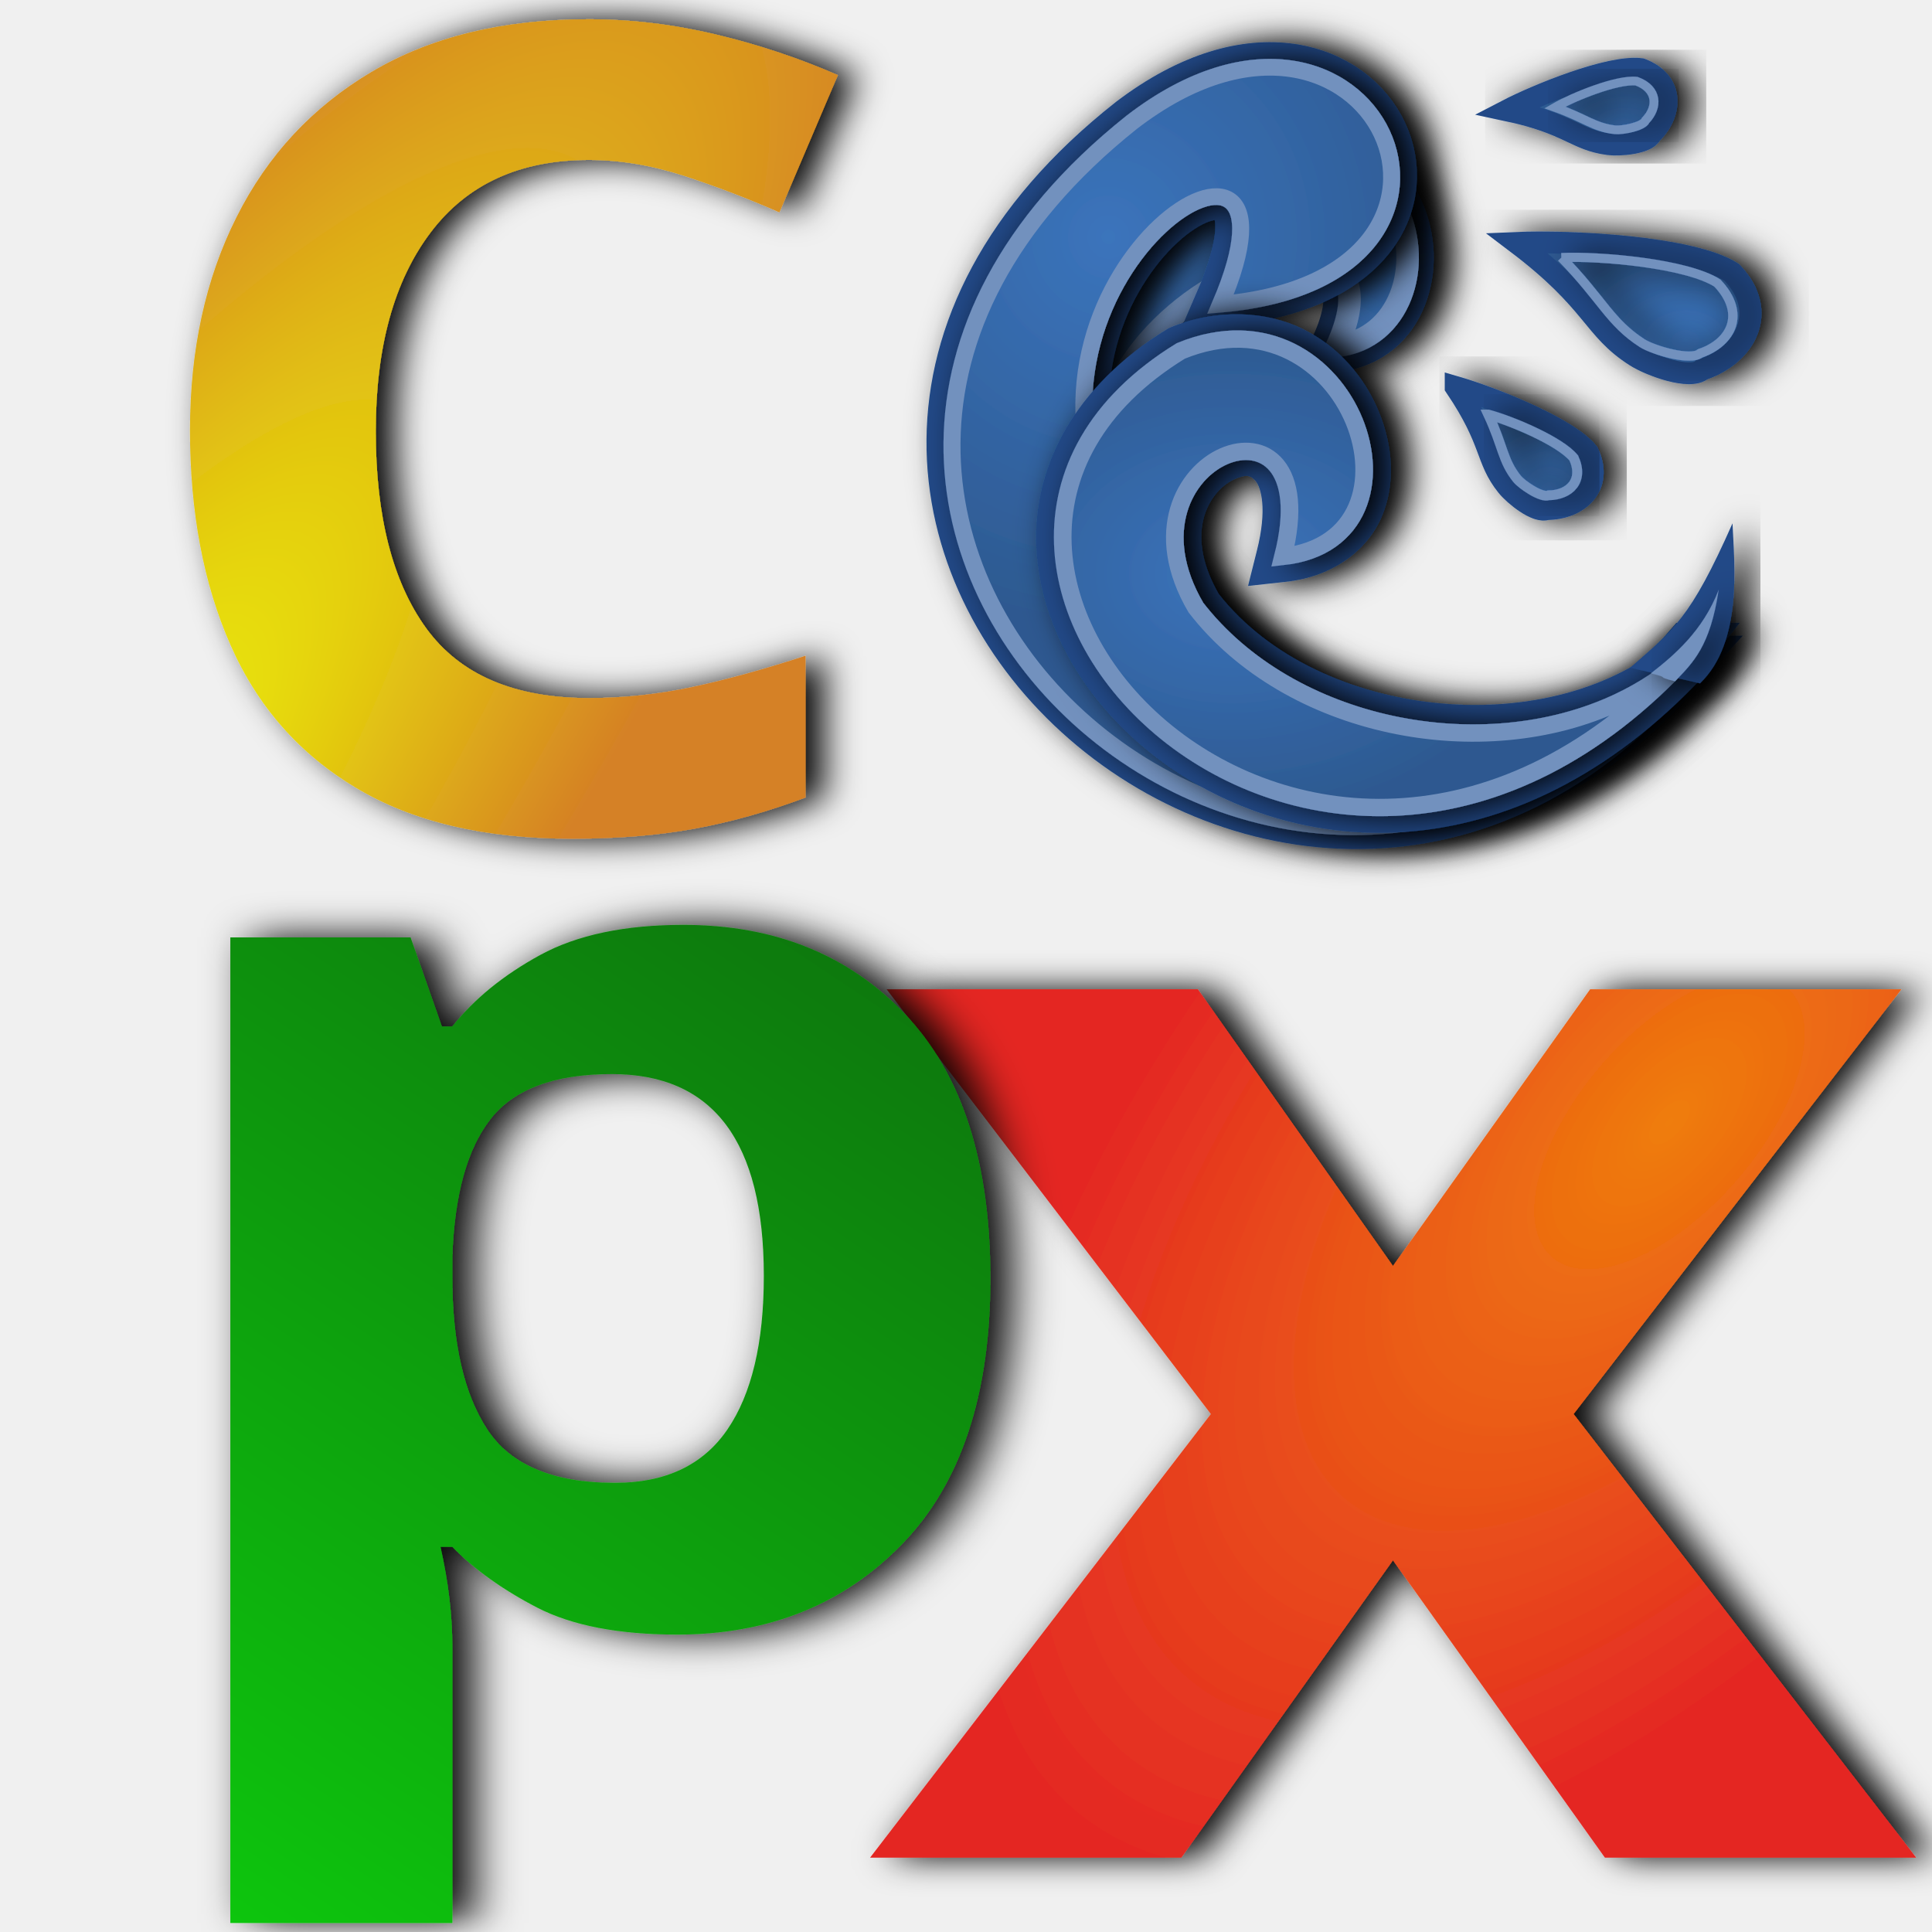
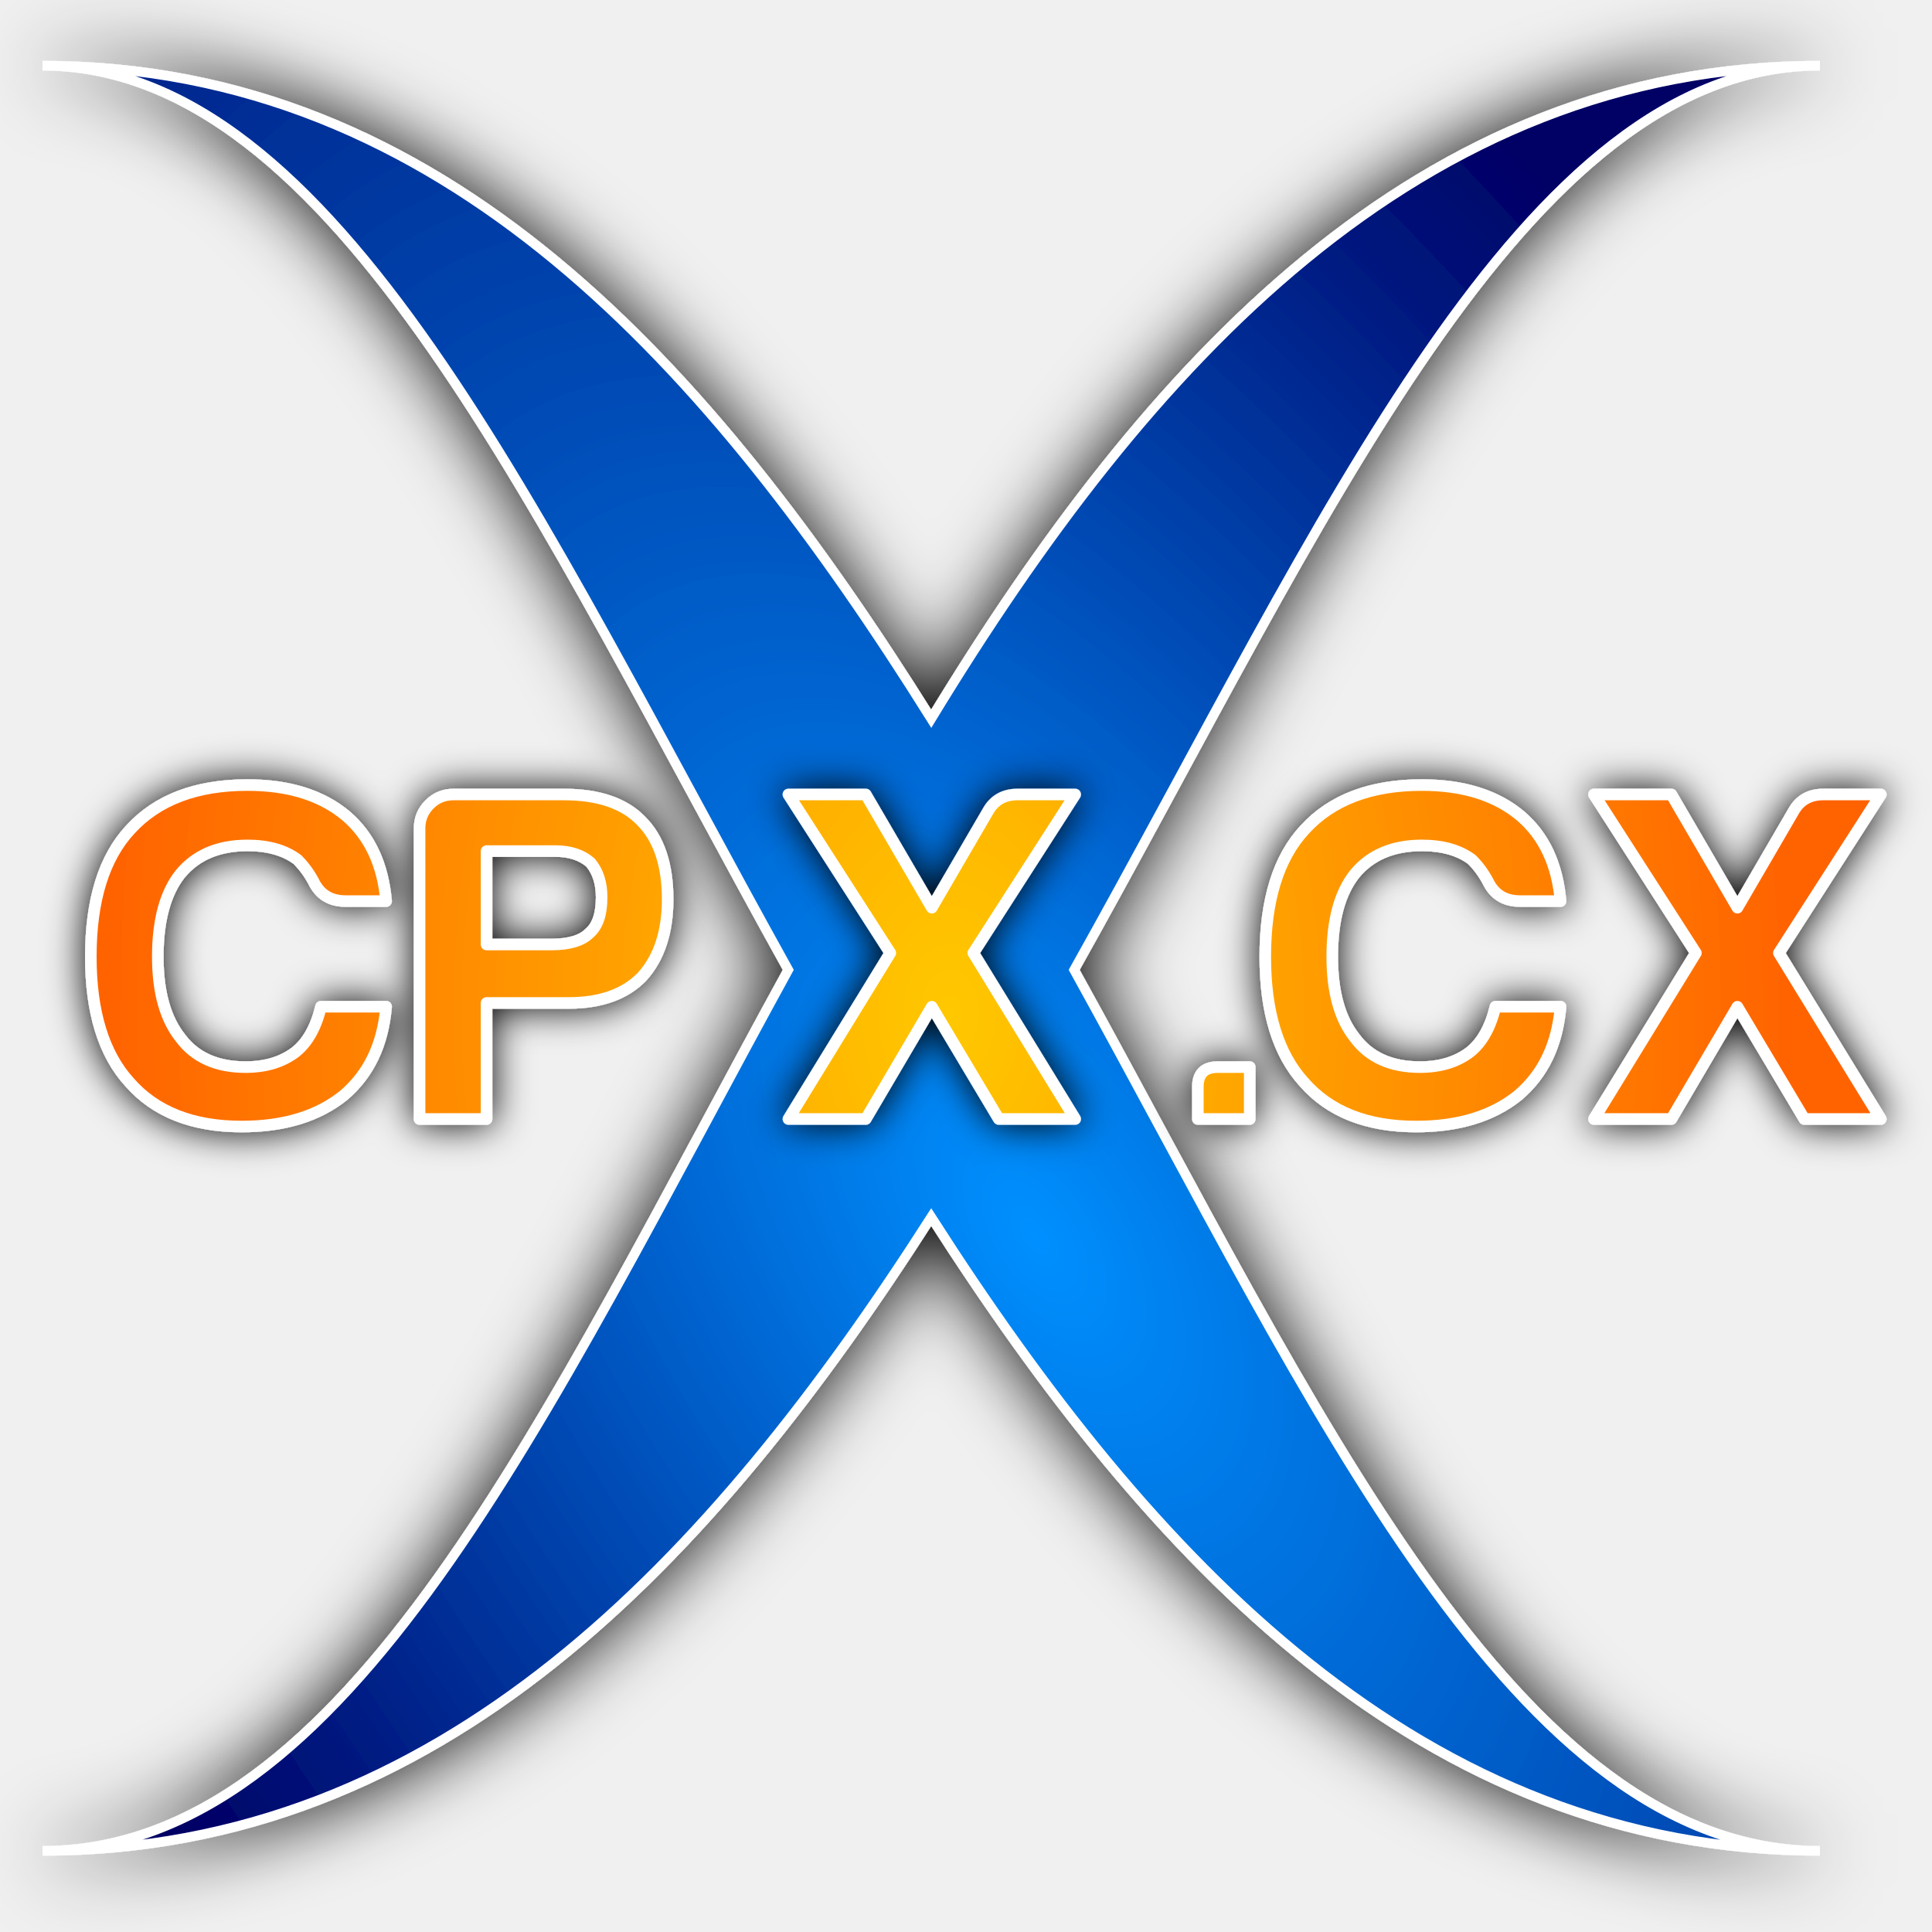
- <svg xmlns="http://www.w3.org/2000/svg" xmlns:xlink="http://www.w3.org/1999/xlink" width="100%" height="100%" id="svg2108" version="1.1" viewBox="0 0 48 48">
-   <defs id="defs3">
-     <linearGradient id="linearGradient3064">
-       <stop style="stop-color:#07e90a;stop-opacity:1;" offset="0" id="stop3066" />
-       <stop style="stop-color:#0a730a;stop-opacity:1;" offset="1" id="stop3068" />
-     </linearGradient>
-     <linearGradient id="linearGradient4156">
-       <stop style="stop-color:#eeff00;stop-opacity:1;" offset="0" id="stop4158" />
-       <stop style="stop-color:#d58125;stop-opacity:1;" offset="1" id="stop4160" />
-     </linearGradient>
-     <linearGradient id="linearGradient4148">
-       <stop style="stop-color:#ef7d0d;stop-opacity:1;" offset="0" id="stop4150" />
-       <stop style="stop-color:#e42824;stop-opacity:1;" offset="1" id="stop4152" />
-     </linearGradient>
-     <linearGradient id="linearGradient4076">
-       <stop style="stop-color:#008b0e;stop-opacity:1;" offset="0" id="stop4078" />
-       <stop style="stop-color:#7fff2a;stop-opacity:1" offset="1" id="stop4080" />
-     </linearGradient>
-     <linearGradient id="linearGradient4163">
-       <stop style="stop-color:#3b74bc;stop-opacity:1;" offset="0" id="stop4165" />
-       <stop style="stop-color:#2d5990;stop-opacity:1;" offset="1" id="stop4167" />
-     </linearGradient>
-     <linearGradient id="linearGradient3816">
-       <stop style="stop-color:#000000;stop-opacity:1;" offset="0" id="stop3818" />
-       <stop style="stop-color:#000000;stop-opacity:0;" offset="1" id="stop3820" />
-     </linearGradient>
-     <radialGradient xlink:href="#linearGradient4163" id="radialGradient4609" cx="9.909" cy="12.58" fx="9.909" fy="12.58" r="21.574" gradientTransform="matrix(0.985841,0,0,1.019234,0.665112,-1.651598)" gradientUnits="userSpaceOnUse" />
-     <radialGradient xlink:href="#linearGradient4163" id="radialGradient5502" cx="20.065" cy="25.527" fx="20.065" fy="25.527" r="19.537" gradientTransform="matrix(1.000715,0,0,0.998501,-0.01616818,-0.829655)" gradientUnits="userSpaceOnUse" />
-     <radialGradient xlink:href="#linearGradient4163" id="radialGradient5512" cx="17.412" cy="31.623" fx="17.412" fy="31.623" r="18.098" gradientTransform="matrix(1.000715,0,0,0.769091,-0.01616818,6.24956)" gradientUnits="userSpaceOnUse" />
-     <radialGradient xlink:href="#linearGradient4163" id="radialGradient9957" gradientUnits="userSpaceOnUse" gradientTransform="matrix(0.985461,0,0,1.030901,0.673498,-1.680459)" cx="9.909" cy="12.58" fx="9.909" fy="12.58" r="21.574" />
-     <radialGradient xlink:href="#linearGradient4163" id="radialGradient15301" cx="42.458" cy="18.235" fx="42.458" fy="18.235" r="7.218" gradientTransform="matrix(0.999863,-0.01652379,0.01224563,0.74099,0.312835,4.395924)" gradientUnits="userSpaceOnUse" />
-     <radialGradient xlink:href="#linearGradient4163" id="radialGradient15303" cx="39.021" cy="5.413" fx="39.021" fy="5.413" r="5.118" gradientTransform="matrix(1,0,0,0.547086,0.530325,1.8236)" gradientUnits="userSpaceOnUse" />
-     <radialGradient xlink:href="#linearGradient4163" id="radialGradient15305" cx="34.78" cy="25.816" fx="34.78" fy="25.816" r="4.484" gradientTransform="matrix(1,0,0,0.923418,0.530325,1.955856)" gradientUnits="userSpaceOnUse" />
-     <radialGradient xlink:href="#linearGradient3816" id="radialGradient18884" gradientUnits="userSpaceOnUse" cx="31.113" cy="19.009" fx="31.113" fy="19.009" r="8.662" />
-     <radialGradient xlink:href="#linearGradient4163" id="radialGradient18888" gradientUnits="userSpaceOnUse" gradientTransform="matrix(1.000715,0,0,0.998501,-0.01616818,-0.829655)" cx="20.065" cy="25.527" fx="20.065" fy="25.527" r="19.537" />
-     <filter id="filter4084" color-interpolation-filters="sRGB" x="-0.1">
-       <feGaussianBlur id="feGaussianBlur4086" stdDeviation="2.879" result="result8" />
-       <feOffset id="feOffset4088" dx="4" dy="4" result="result11" />
-       <feComposite id="feComposite4090" in2="result11" result="result6" in="SourceGraphic" operator="in" />
-       <feFlood id="feFlood4092" result="result10" in="result6" flood-opacity="1" flood-color="rgb(0,0,0)" />
-       <feBlend id="feBlend4094" in2="result10" mode="normal" in="result6" result="result12" />
-       <feComposite id="feComposite4096" in2="SourceGraphic" result="result2" operator="in" />
-     </filter>
-     <radialGradient xlink:href="#linearGradient4148" id="radialGradient4154" cx="39.432" cy="67.49" fx="39.432" fy="67.49" r="25.573" gradientTransform="matrix(-1.233555,1.65981,-0.7217432,-0.696803,136.7844,47.80329)" gradientUnits="userSpaceOnUse" />
-     <radialGradient xlink:href="#linearGradient4156" id="radialGradient4162" cx="-50.22" cy="49.513" fx="-50.22" fy="49.513" r="20.043" gradientTransform="matrix(2.277812,-3.347344,0.8965862,0.6722307,19.77977,-147.8978)" gradientUnits="userSpaceOnUse" />
-     <filter id="filter4164" color-interpolation-filters="sRGB">
-       <feGaussianBlur id="feGaussianBlur4166" stdDeviation="4.108" result="result8" />
-       <feOffset id="feOffset4168" dx="4" dy="4" result="result11" />
-       <feComposite id="feComposite4170" in2="result11" result="result6" in="SourceGraphic" operator="in" />
-       <feFlood id="feFlood4172" result="result10" in="result6" flood-opacity="1" flood-color="rgb(0,0,0)" />
-       <feBlend id="feBlend4174" in2="result10" mode="normal" in="result6" result="result12" />
-       <feComposite id="feComposite4176" in2="SourceGraphic" result="result2" operator="in" />
-     </filter>
-     <filter id="filter4234" width="1.5" height="1.5" x="-.25" y="-.25">
-       <feGaussianBlur id="feGaussianBlur4236" in="SourceAlpha" stdDeviation="1" result="blur" />
-       <feColorMatrix id="feColorMatrix4238" result="bluralpha" type="hueRotate" values="0" />
-       <feOffset id="feOffset4240" in="bluralpha" dx="1" dy="0" result="offsetBlur" />
-       <feMerge id="feMerge4242">
-         <feMergeNode id="feMergeNode4244" in="offsetBlur" />
-         <feMergeNode id="feMergeNode4246" in="SourceGraphic" />
+ <svg xmlns="http://www.w3.org/2000/svg" width="100%" height="100%" version="1.1" viewBox="0 0 500 500">
+   <defs>
+     <radialGradient id="xcolors" cx="271" cy="319" fx="271" fy="317" r="231" gradientTransform="matrix(-1.2,-1.9,1,-0.6,276,1577)" gradientUnits="userSpaceOnUse">
+       <stop style="stop-color:#0090ff;stop-opacity:1;" offset="0" />
+       <stop style="stop-color:#000065;stop-opacity:1;" offset="1" />
+     </radialGradient>
+     <filter id="xshadow" width="1.5" height="1.5" x="-.25" y="-.25">
+       <feGaussianBlur in="SourceAlpha" stdDeviation="10" result="blur" />
+       <feMerge>
+         <feMergeNode in="blur" />
+         <feMergeNode in="SourceGraphic" />
      </feMerge>
    </filter>
-     <linearGradient xlink:href="#linearGradient4076" id="linearGradient4286" x1="-41.557" y1="110.458" x2="-23.438" y2="78.462" gradientUnits="userSpaceOnUse" />
-     <linearGradient xlink:href="#linearGradient4076" id="linearGradient4292" gradientUnits="userSpaceOnUse" x1="-41.557" y1="110.458" x2="-23.438" y2="78.462" />
-     <linearGradient xlink:href="#linearGradient3064" id="linearGradient3070" x1="-0.448" y1="51.923" x2="19.049" y2="24.587" gradientUnits="userSpaceOnUse" />
-     <linearGradient xlink:href="#linearGradient3064" id="linearGradient3082" x1="67.508" y1="187.381" x2="279.552" y2="-79.57" gradientUnits="userSpaceOnUse" />
-     <filter y="-.25" x="-.25" height="1.5" width="1.5" id="filter3084">
-       <feGaussianBlur result="blur" stdDeviation="3.957" in="SourceAlpha" id="feGaussianBlur3086" />
-       <feColorMatrix values="0" type="hueRotate" result="bluralpha" id="feColorMatrix3088" />
-       <feOffset result="offsetBlur" dy="0" dx="3.586" in="bluralpha" id="feOffset3090" />
-       <feMerge id="feMerge3092">
-         <feMergeNode in="offsetBlur" id="feMergeNode3094" />
-         <feMergeNode in="SourceGraphic" id="feMergeNode3096" />
+     <radialGradient id="textgradient" gradientUnits="userSpaceOnUse" gradientTransform="matrix(0,-1.4,0.93,0,-1072,353)" cx="62" cy="1446" fx="62" fy="1446" r="232">
+       <stop style="stop-color:#ffc800;stop-opacity:1;" offset="0" />
+       <stop style="stop-color:#ff6400;stop-opacity:1;" offset="1" />
+     </radialGradient>
+     <filter id="lettersshadow" width="1.5" height="1.5" x="-.25" y="-.25">
+       <feGaussianBlur in="SourceAlpha" stdDeviation="5" result="blur" />
+       <feMerge>
+         <feMergeNode in="blur" />
+         <feMergeNode in="SourceGraphic" />
      </feMerge>
    </filter>
  </defs>
-   <g id="layer1" style="display:inline">
-     <path id="path9959" d="M 42.946,35.623 C 23.629,59.383 -11.68,28.464 14.398,8.656 28.219,0.752 30.528,16.658 23.335,17.542 28.621,5.786 2.071,16.426 12.322,31.067 c 7.257,11.491 21.959,14.312 30.625,4.556 z" style="fill:url(#radialGradient5502);fill-opacity:1;fill-rule:evenodd;stroke:#204a87;stroke-width:2.95;stroke-linecap:butt;stroke-linejoin:miter;stroke-miterlimit:4;stroke-opacity:1;stroke-dasharray:none;filter:url(#filter4234)" transform="matrix(0.4402598,0,0,0.4333012,22.94567,0.9972492)" />
-     <path style="fill:url(#radialGradient18888);fill-opacity:1;fill-rule:evenodd;stroke:#7291be;stroke-width:1.273;stroke-linecap:butt;stroke-linejoin:miter;stroke-miterlimit:4;stroke-opacity:1;stroke-dasharray:none;filter:url(#filter4234)" d="M 42.946,35.623 C 23.629,59.383 -11.68,28.464 14.398,8.656 28.219,0.752 30.528,16.658 23.335,17.542 28.621,5.786 2.071,16.426 12.322,31.067 c 7.257,11.491 21.959,14.312 30.625,4.556 z" id="path2829" transform="matrix(0.4402598,0,0,0.4333012,22.94567,0.9972492)" />
-     <path style="fill:url(#radialGradient4609);fill-opacity:1;fill-rule:evenodd;stroke:#204a87;stroke-width:2.861;stroke-linecap:butt;stroke-linejoin:miter;stroke-miterlimit:4;stroke-opacity:1;stroke-dasharray:none;filter:url(#filter4234)" d="M 43.148,34.842 C 21.957,62.31 -16.87,27.568 11.738,4.669 25.33,-5.854 34.143,13.47 16.755,14.981 22.553,1.39 4.005,12.803 10.398,26.866 c 7.961,13.284 23.243,19.255 32.749,7.976 z" id="path7300" transform="matrix(0.4402598,0,0,0.4333012,22.94567,0.9972492)" />
-     <path id="path2827" d="M 43.139,34.804 C 21.957,62.586 -16.855,27.874 11.742,4.713 25.329,-5.931 34.139,13.615 16.757,15.142 22.553,1.396 4.012,12.939 10.403,27.163 c 7.958,13.436 23.234,19.048 32.737,7.641 z" style="fill:url(#radialGradient9957);fill-opacity:1;fill-rule:evenodd;stroke:#7291be;stroke-width:0.959;stroke-linecap:butt;stroke-linejoin:miter;stroke-miterlimit:4;stroke-opacity:1;stroke-dasharray:none;filter:url(#filter4234)" transform="matrix(0.4402598,0,0,0.4333012,22.94567,0.9972492)" />
-     <path style="fill:#204a87;fill-opacity:1;fill-rule:evenodd;stroke:none;filter:url(#filter4234)" d="m 17.903,15.719 c -1.266,-0.031 -2.598,0.184 -3.972,0.755 l -0.125,0.06 -0.094,0.06 c -5.217,3.257 -7.511,7.865 -7.349,12.348 0.162,4.483 2.614,8.775 6.38,11.865 3.766,3.089 8.892,4.995 14.479,4.589 5.55,-0.403 11.49,-3.14 16.856,-8.997 0.005,-0.006 0.026,0.006 0.031,0 0.031,-0.034 -1.012,-0.116 -1.053,-0.572 -0.053,-0.59 0.916,-0.914 0.274,-0.922 -0.823,-0.011 -1.003,-0.709 -1.035,-0.68 -6.677,6.111 -20.002,4.841 -25.643,-2.476 -2.093,-3.72 -0.364,-6.017 0.907,-6.581 0.641,-0.285 0.901,-0.233 1.188,0.121 0.287,0.354 0.664,1.574 0.063,3.985 l -0.5,2.023 2.158,-0.242 c 2.646,-0.298 4.571,-1.812 5.379,-3.713 0.807,-1.902 0.634,-4.089 -0.156,-6.038 -0.791,-1.949 -2.226,-3.709 -4.284,-4.74 -1.029,-0.516 -2.237,-0.814 -3.503,-0.845 z m -0.063,2.868 c 0.807,0.019 1.508,0.218 2.158,0.543 1.299,0.651 2.352,1.89 2.908,3.261 0.556,1.371 0.591,2.811 0.156,3.834 -0.228,0.536 -0.561,0.993 -1.063,1.328 0.091,-1.64 -0.111,-3.064 -0.907,-4.045 -1.169,-1.441 -3.242,-1.651 -4.785,-0.966 -3.086,1.37 -5.068,5.807 -2.252,10.687 l 0.031,0.091 0.063,0.06 c 4.172,5.483 11.403,8.234 18.263,7.789 -1.84,0.718 -3.661,1.201 -5.41,1.328 -4.747,0.345 -9.114,-1.263 -12.321,-3.895 -3.207,-2.631 -5.19,-6.241 -5.316,-9.751 -0.125,-3.473 1.454,-6.926 5.848,-9.721 0.976,-0.392 1.849,-0.562 2.627,-0.543 z" id="path5522" transform="matrix(0.4402598,0,0,0.4333012,22.94567,0.9972492)" />
-     <path id="path2831" d="M 43.063,35.348 C 22.318,58.188 -4.922,29.953 14.519,17.819 24.094,13.84 29.104,28.612 20.284,29.607 22.921,19.043 10.369,23.875 15.366,32.533 c 5.266,6.922 16.135,9.118 23.856,5.419 1.402,-0.671 2.699,-1.537 3.841,-2.604 z" style="fill:url(#radialGradient5512);fill-opacity:1;fill-rule:evenodd;stroke:#7291be;stroke-width:0.995;stroke-linecap:square;stroke-linejoin:miter;stroke-miterlimit:4;stroke-opacity:1;stroke-dasharray:none;filter:url(#filter4234)" transform="matrix(0.4402598,0,0,0.4333012,22.94567,0.9972492)" />
-     <path style="fill:url(#radialGradient15303);fill-opacity:1;fill-rule:evenodd;stroke:#204a87;stroke-width:1.25;stroke-linecap:butt;stroke-linejoin:miter;stroke-miterlimit:4;stroke-opacity:1;stroke-dasharray:none;filter:url(#filter4234)" d="m 32.937,4.027 c 3.535,0.764 3.844,1.69 5.718,1.938 0.626,0.083 2.166,-0.046 2.395,-0.585 C 42.231,4.23 42.37,2.393 40.485,1.659 38.73,1.428 34.61,3.144 32.937,4.027 z" id="path12626" transform="matrix(0.4402598,0,0,0.4333012,22.94567,0.9972492)" />
-     <path id="path13523" d="m 33.478,11.624 c 4.439,3.411 4.258,4.912 6.715,6.5 0.821,0.531 3.061,1.371 3.738,0.769 2.413,-0.827 3.825,-3.304 1.674,-5.58 -2.301,-1.487 -9.201,-1.817 -12.127,-1.689 z" style="fill:url(#radialGradient15301);fill-opacity:1;fill-rule:evenodd;stroke:#204a87;stroke-width:1.25;stroke-linecap:butt;stroke-linejoin:miter;stroke-miterlimit:4;stroke-opacity:1;stroke-dasharray:none;filter:url(#filter4234)" transform="matrix(0.4402598,0,0,0.4333012,22.94567,0.9972492)" />
-     <path style="fill:url(#radialGradient15305);fill-opacity:1;fill-rule:evenodd;stroke:#204a87;stroke-width:1.25;stroke-linecap:butt;stroke-linejoin:miter;stroke-miterlimit:4;stroke-opacity:1;stroke-dasharray:none;filter:url(#filter4234)" d="m 30.037,19.892 c 2.111,3.18 1.663,4.109 2.898,5.675 0.413,0.524 1.672,1.56 2.242,1.321 1.739,-0.001 3.197,-1.288 2.311,-3.231 -1.156,-1.467 -5.536,-3.202 -7.451,-3.766 z" id="path13527" transform="matrix(0.4402598,0,0,0.4333012,22.94567,0.9972492)" />
-     <path style="fill:none;stroke:#7291be;stroke-width:0.526;stroke-linecap:butt;stroke-linejoin:miter;stroke-miterlimit:4;stroke-opacity:1;stroke-dasharray:none;filter:url(#filter4234)" d="m 35.995,12.465 c 2.301,2.392 2.723,3.713 4.562,4.913 0.615,0.401 2.756,1.036 3.263,0.581 1.807,-0.625 2.585,-2.311 0.974,-4.031 -1.723,-1.124 -6.61,-1.559 -8.8,-1.463 z" id="path15307" transform="matrix(0.4402598,0,0,0.4333012,22.94567,0.9972492)" />
-     <path id="path16196" d="m 35.628,3.856 c 1.692,0.606 2.217,1.156 3.397,1.286 0.394,0.044 1.583,-0.184 1.718,-0.538 0.721,-0.769 0.687,-1.805 -0.508,-2.252 -1.105,-0.122 -3.572,0.901 -4.607,1.504 z" style="fill:none;stroke:#7291be;stroke-width:0.5;stroke-linecap:butt;stroke-linejoin:miter;stroke-miterlimit:4;stroke-opacity:1;stroke-dasharray:none;filter:url(#filter4234)" transform="matrix(0.4402598,0,0,0.4333012,22.94567,0.9972492)" />
-     <path style="fill:none;stroke:#7291be;stroke-width:0.558;stroke-linecap:butt;stroke-linejoin:miter;stroke-miterlimit:4;stroke-opacity:1;stroke-dasharray:none;filter:url(#filter4234)" d="m 31.867,21.466 c 0.836,1.809 0.802,2.648 1.622,3.685 0.274,0.347 1.39,1.116 1.783,0.95 1.188,-0.019 2.001,-0.842 1.426,-2.134 -0.768,-0.971 -3.531,-2.143 -4.83,-2.501 z" id="path17083" transform="matrix(0.4402598,0,0,0.4333012,22.94567,0.9972492)" />
-     <path id="path18879" d="m 39.878,35.984 c 2.46,-2.203 3.377,-2.782 5.773,-8.28 0.091,2.301 0.598,6.793 -1.834,9.178 -1.216,-0.303 -2.723,-0.596 -3.938,-0.898 z" style="fill:#204a87;fill-opacity:1;fill-rule:evenodd;stroke:none;filter:url(#filter4234)" transform="matrix(0.4402598,0,0,0.4333012,22.94567,0.9972492)" />
-     <path style="fill:#7291be;fill-opacity:1;fill-rule:evenodd;stroke:none;filter:url(#filter4234)" d="m 41.044,36.306 c 1.303,-1.026 2.932,-2.415 3.829,-4.799 -0.482,3.264 -1.47,4.197 -2.464,5.254 -1.216,-0.303 -0.149,-0.152 -1.365,-0.455 z" id="path18881" transform="matrix(0.4402598,0,0,0.4333012,22.94567,0.9972492)" />
-     <text xml:space="preserve" style="font-size:65.573px;font-style:normal;font-variant:normal;font-weight:bold;font-stretch:normal;line-height:125%;letter-spacing:0px;word-spacing:0px;fill:url(#radialGradient4162);fill-opacity:1;stroke:none;filter:url(#filter4234);font-family:Harabara;-inkscape-font-specification:Harabara Bold" x="-44.205" y="46.258" id="text3013" transform="matrix(0.451062,0,0,0.4229244,22.94567,0.9972492)">
-       <tspan id="tspan3015" x="-44.205" y="46.258" style="fill:url(#radialGradient4162);fill-opacity:1">C</tspan>
-     </text>
-     <text xml:space="preserve" style="font-size:97.348px;font-style:normal;font-variant:normal;font-weight:bold;font-stretch:normal;line-height:125%;letter-spacing:0px;word-spacing:0px;fill:url(#radialGradient4154);fill-opacity:1;stroke:none;filter:url(#filter4234);font-family:Harabara;-inkscape-font-specification:Harabara Bold" x="-3.312" y="111.259" id="text3029" transform="matrix(0.4700193,0,0,0.4058665,22.94567,0.9972492)">
-       <tspan id="tspan3031" x="-3.312" y="111.259" style="fill:url(#radialGradient4154);fill-opacity:1">x</tspan>
-     </text>
-     <text xml:space="preserve" style="font-size:255.922px;font-style:normal;font-variant:normal;font-weight:bold;font-stretch:normal;line-height:125%;letter-spacing:0px;word-spacing:0px;fill:url(#linearGradient3082);fill-opacity:1;stroke:none;filter:url(#filter3084);font-family:Harabara;-inkscape-font-specification:Harabara Bold" x="133.285" y="61.732" id="text3072" transform="matrix(0.1446852,0,0,0.121722,-16.45102,32.78454)">
-       <tspan id="tspan3074" x="133.285" y="61.732" style="fill:url(#linearGradient3082);fill-opacity:1">p</tspan>
-     </text>
+   <g id="mainlayer" transform="translate(0,-552)">
+     <path style="fill:url(#xcolors);fill-opacity:1;stroke:#ffffff;stroke-width:2.5;stroke-linecap:butt;stroke-linejoin:miter;stroke-miterlimit:4;stroke-opacity:1;stroke-dasharray:none;filter:url(#xshadow)" d="m 11,569 c 76,0 128,117 193,234 C 141,918 90,1031 11,1031 c 103,0 173,-75 230,-164 57,89 127,164 230,164 -79,0 -130,-114 -193,-228 65,-116 116,-234 193,-234 -104,0 -174,77 -230,169 -57,-91 -126,-169 -230,-169 z" id="xshape" />
+     <g transform="translate(-27,548)" style="fill:url(#textgradient);fill-opacity:1;stroke:#ffffff;stroke-width:3;stroke-linecap:round;stroke-linejoin:round;stroke-miterlimit:0;stroke-opacity:1;stroke-dasharray:none;filter:url(#lettersshadow)" id="flowRoot3820" mask="none">
+       <path d="m 126.92,264.544 c -0.814,9.766 -4.476,17.415 -10.986,22.949 -6.673,5.371 -15.462,8.057 -26.367,8.057 -12.695,0 -22.38,-3.825 -29.053,-11.475 -6.673,-7.324 -10.01,-18.148 -10.01,-32.471 2e-6,-14.648 3.418,-25.635 10.254,-32.959 6.999,-7.65 17.09,-11.475 30.273,-11.475 10.742,0 19.287,2.686 25.635,8.057 6.022,5.208 9.44,12.533 10.254,21.973 l -10.498,0 c -3.906,6e-5 -6.673,-1.709 -8.301,-5.127 l 0,0 c -1.139,-2.116 -2.523,-3.988 -4.15,-5.615 -3.255,-2.441 -7.568,-3.662 -12.939,-3.662 -7.487,7e-5 -13.265,2.441 -17.334,7.324 -3.906,4.883 -5.859,12.044 -5.859,21.484 -1.6e-5,9.115 1.953,16.113 5.859,20.996 3.743,5.046 9.359,7.568 16.846,7.568 5.208,10e-6 9.521,-1.302 12.939,-3.906 3.092,-2.441 5.29,-6.348 6.592,-11.719 z" style="fill:url(#textgradient);stroke:#ffffff;stroke-width:3;stroke-linecap:round;stroke-linejoin:round;stroke-miterlimit:0;stroke-opacity:1;stroke-dasharray:none" id="letter1" />
+       <path d="m 152.916,263.568 0,30.029 -17.334,0 0,-75.195 c 0,-2.441 0.854,-4.517 2.563,-6.226 1.709,-1.709 3.784,-2.563 6.226,-2.563 l 28.564,0 c 8.952,8e-5 15.625,2.279 20.02,6.836 4.557,4.557 6.836,11.312 6.836,20.264 -7e-5,8.464 -2.197,15.137 -6.592,20.02 -4.395,4.557 -10.742,6.836 -19.043,6.836 z m 0,-15.137 16.846,0 c 4.557,4e-5 7.812,-0.977 9.766,-2.93 2.116,-1.79 3.174,-4.883 3.174,-9.277 -5e-5,-3.743 -0.977,-6.755 -2.93,-9.033 -2.279,-1.953 -5.29,-2.93 -9.033,-2.93 l -17.822,0 z" style="fill:url(#textgradient);stroke:#ffffff;stroke-width:3;stroke-linecap:round;stroke-linejoin:round;stroke-miterlimit:0;stroke-opacity:1;stroke-dasharray:none" id="letter2" />
+       <path d="m 231.041,293.597 26.367,-42.969 -26.367,-41.016 20.02,0 17.09,29.297 14.648,-25.146 c -5e-5,8e-5 -5e-5,8e-5 0,0 -5e-5,8e-5 -5e-5,8e-5 0,0 1.628,-2.767 4.15,-4.15 7.568,-4.15 l 14.893,0 -26.367,41.016 26.367,42.969 -19.775,0 -17.334,-29.053 -17.09,29.053 z" style="fill:url(#textgradient);stroke:#ffffff;stroke-width:3;stroke-linecap:round;stroke-linejoin:round;stroke-miterlimit:0;stroke-opacity:1;stroke-dasharray:none" id="letter3" />
+       <path d="m 342.125,280.169 8.301,0 0,13.428 -13.428,0 0,-8.301 c 0,-3.418 1.709,-5.127 5.127,-5.127 z" style="fill:url(#textgradient);stroke:#ffffff;stroke-width:3;stroke-linecap:round;stroke-linejoin:round;stroke-miterlimit:0;stroke-opacity:1;stroke-dasharray:none" id="letter4" />
+       <path d="m 430.865,264.544 c -0.814,9.766 -4.476,17.415 -10.986,22.949 -6.673,5.371 -15.462,8.057 -26.367,8.057 -12.695,0 -22.38,-3.825 -29.053,-11.475 -6.673,-7.324 -10.01,-18.148 -10.01,-32.471 0,-14.648 3.418,-25.635 10.254,-32.959 6.999,-7.65 17.09,-11.475 30.273,-11.475 10.742,9e-5 19.287,2.686 25.635,8.057 6.022,5.208 9.44,12.533 10.254,21.973 l -10.498,0 c -3.906,6e-5 -6.673,-1.709 -8.301,-5.127 l 0,0 c -1.139,-2.116 -2.523,-3.988 -4.15,-5.615 -3.255,-2.441 -7.568,-3.662 -12.939,-3.662 -7.487,7e-5 -13.265,2.441 -17.334,7.324 -3.906,4.883 -5.859,12.044 -5.859,21.484 -1e-5,9.115 1.953,16.113 5.859,20.996 3.743,5.046 9.359,7.568 16.846,7.568 5.208,10e-6 9.521,-1.302 12.939,-3.906 3.092,-2.441 5.29,-6.348 6.592,-11.719 z" style="fill:url(#textgradient);stroke:#ffffff;stroke-width:3;stroke-linecap:round;stroke-linejoin:round;stroke-miterlimit:0;stroke-opacity:1;stroke-dasharray:none" id="letter5" />
+       <path d="m 439.527,293.597 26.367,-42.969 -26.367,-41.016 20.02,0 17.09,29.297 14.648,-25.146 c -6e-5,8e-5 -6e-5,8e-5 0,0 -6e-5,8e-5 -6e-5,8e-5 0,0 1.628,-2.767 4.15,-4.15 7.568,-4.15 l 14.893,0 -26.367,41.016 26.367,42.969 -19.775,0 -17.334,-29.053 -17.09,29.053 z" style="font-size:125px;fill:url(#textgradient);stroke:#ffffff;stroke-width:3;stroke-linecap:round;stroke-linejoin:round;stroke-miterlimit:0;stroke-opacity:1;stroke-dasharray:none" id="letter6" />
+     </g>
  </g>
-   <g id="layer2" style="display:inline" />
</svg>
